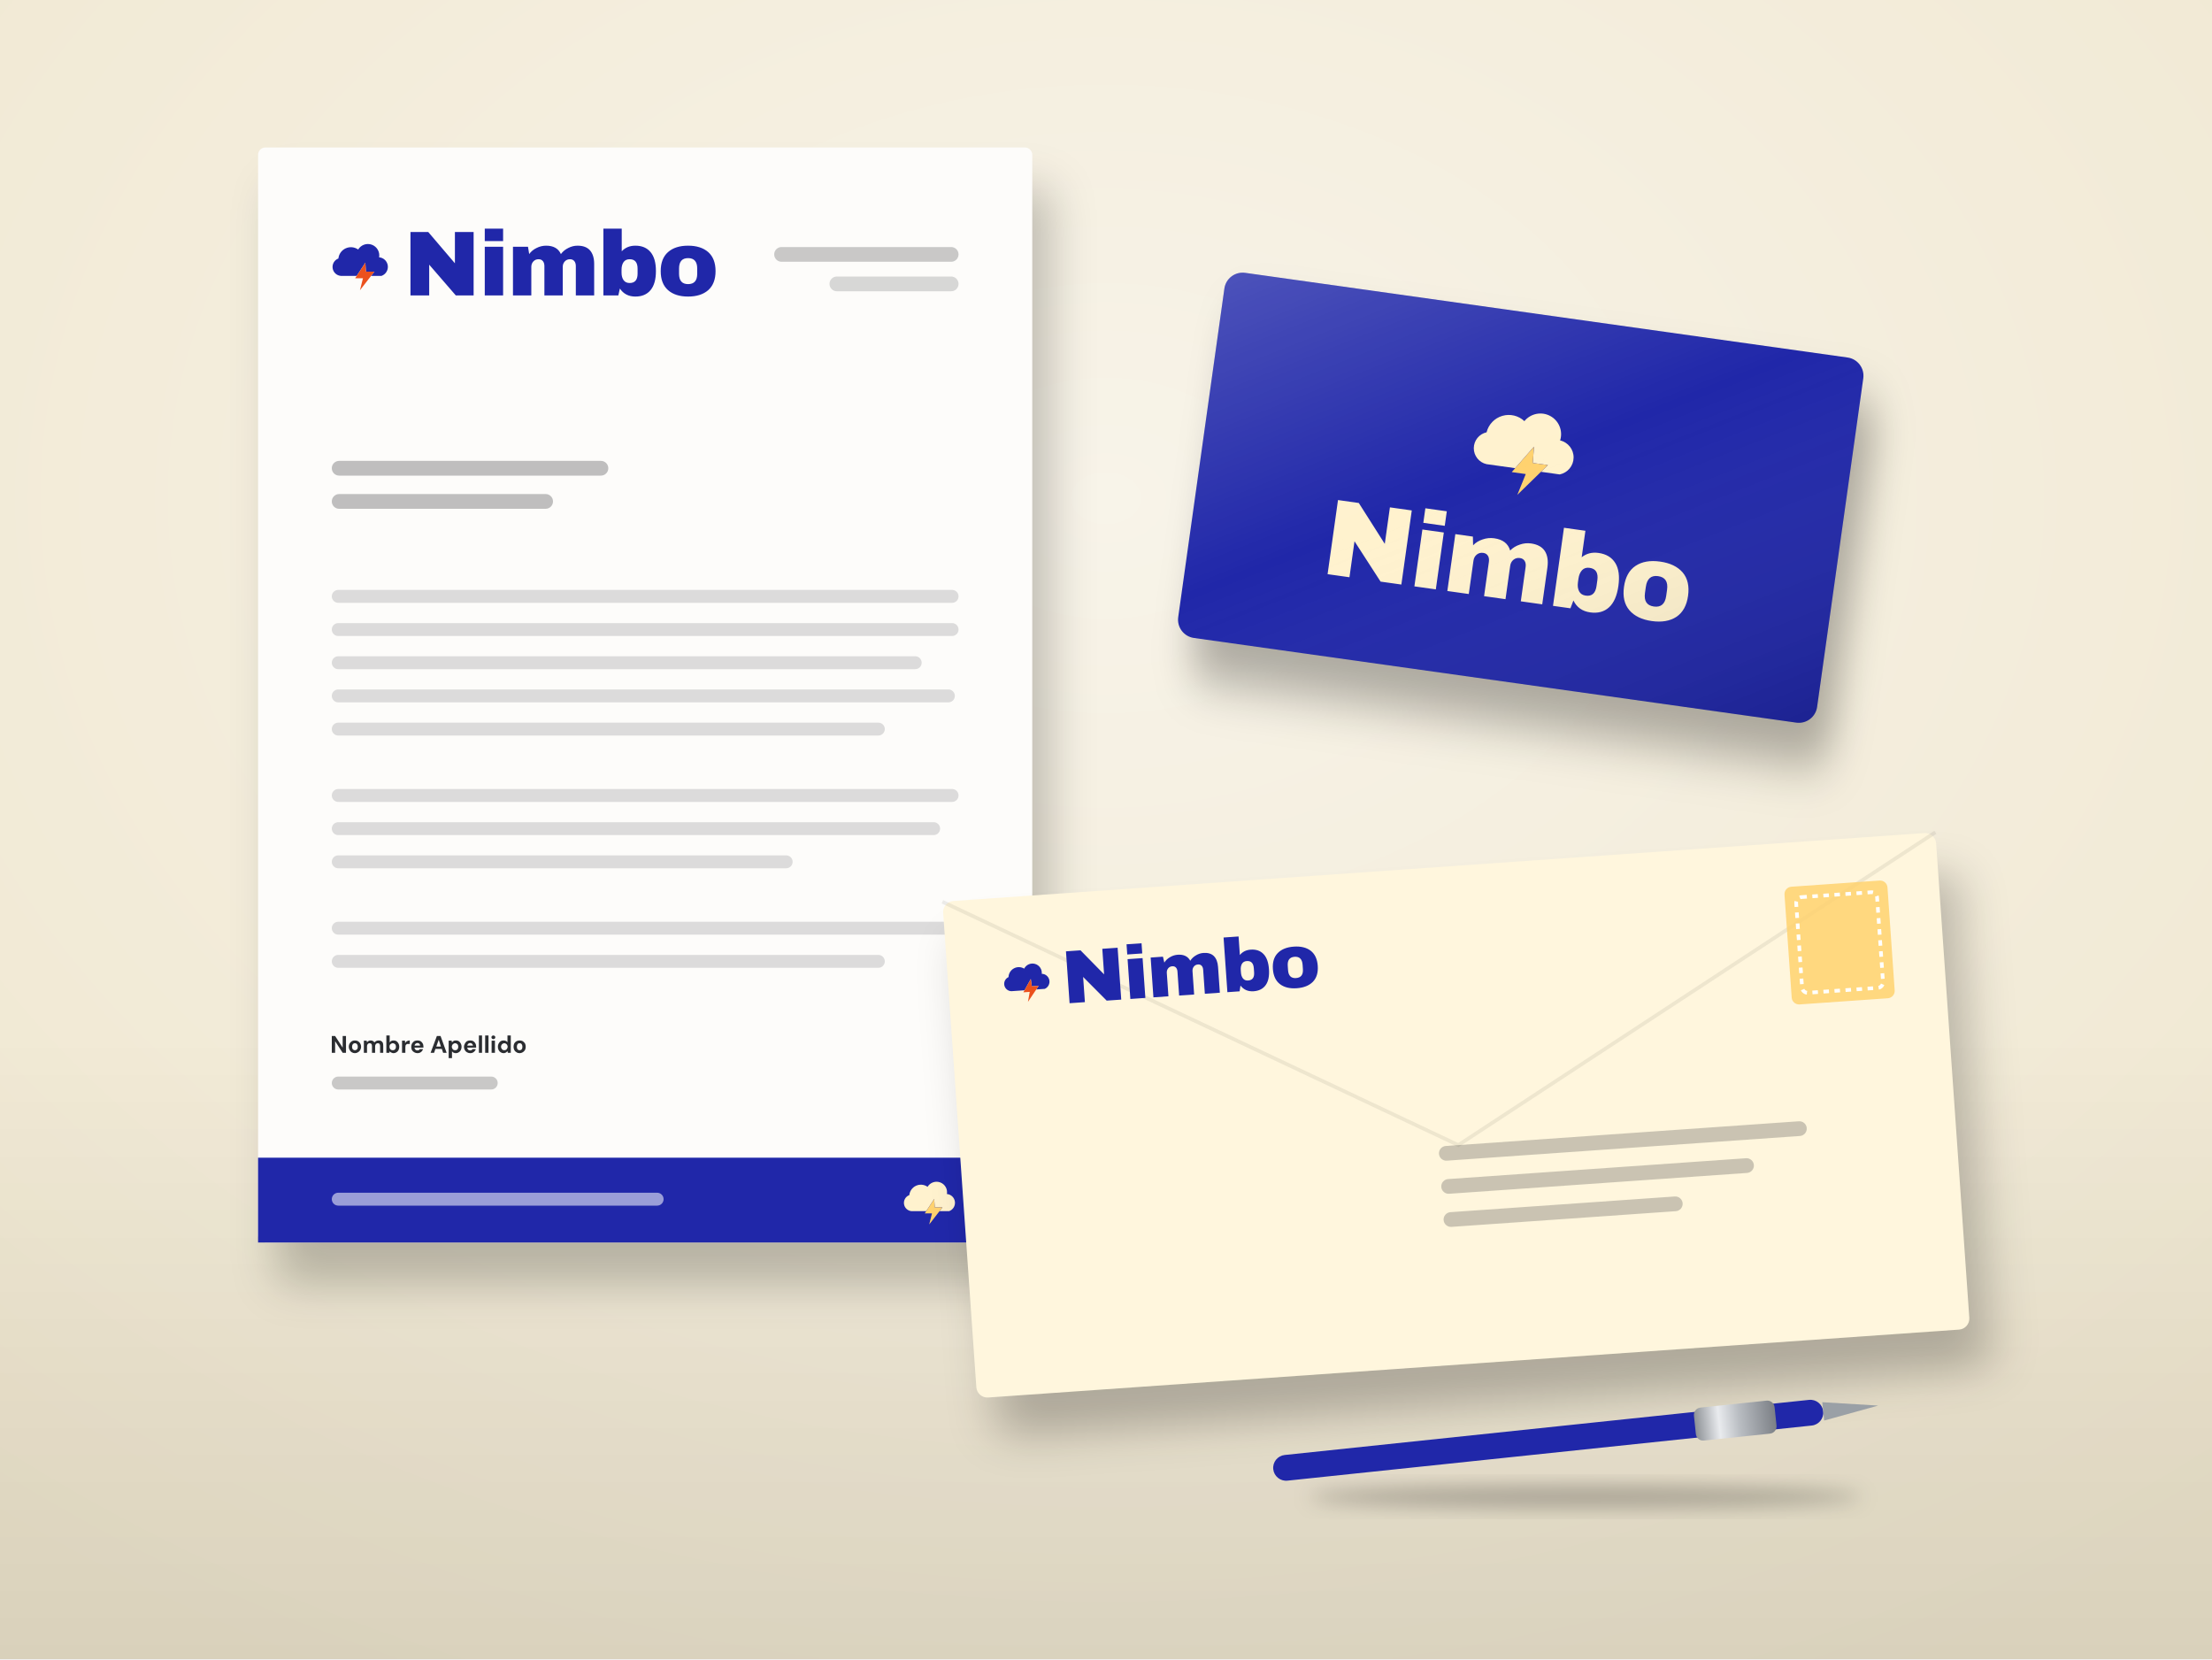
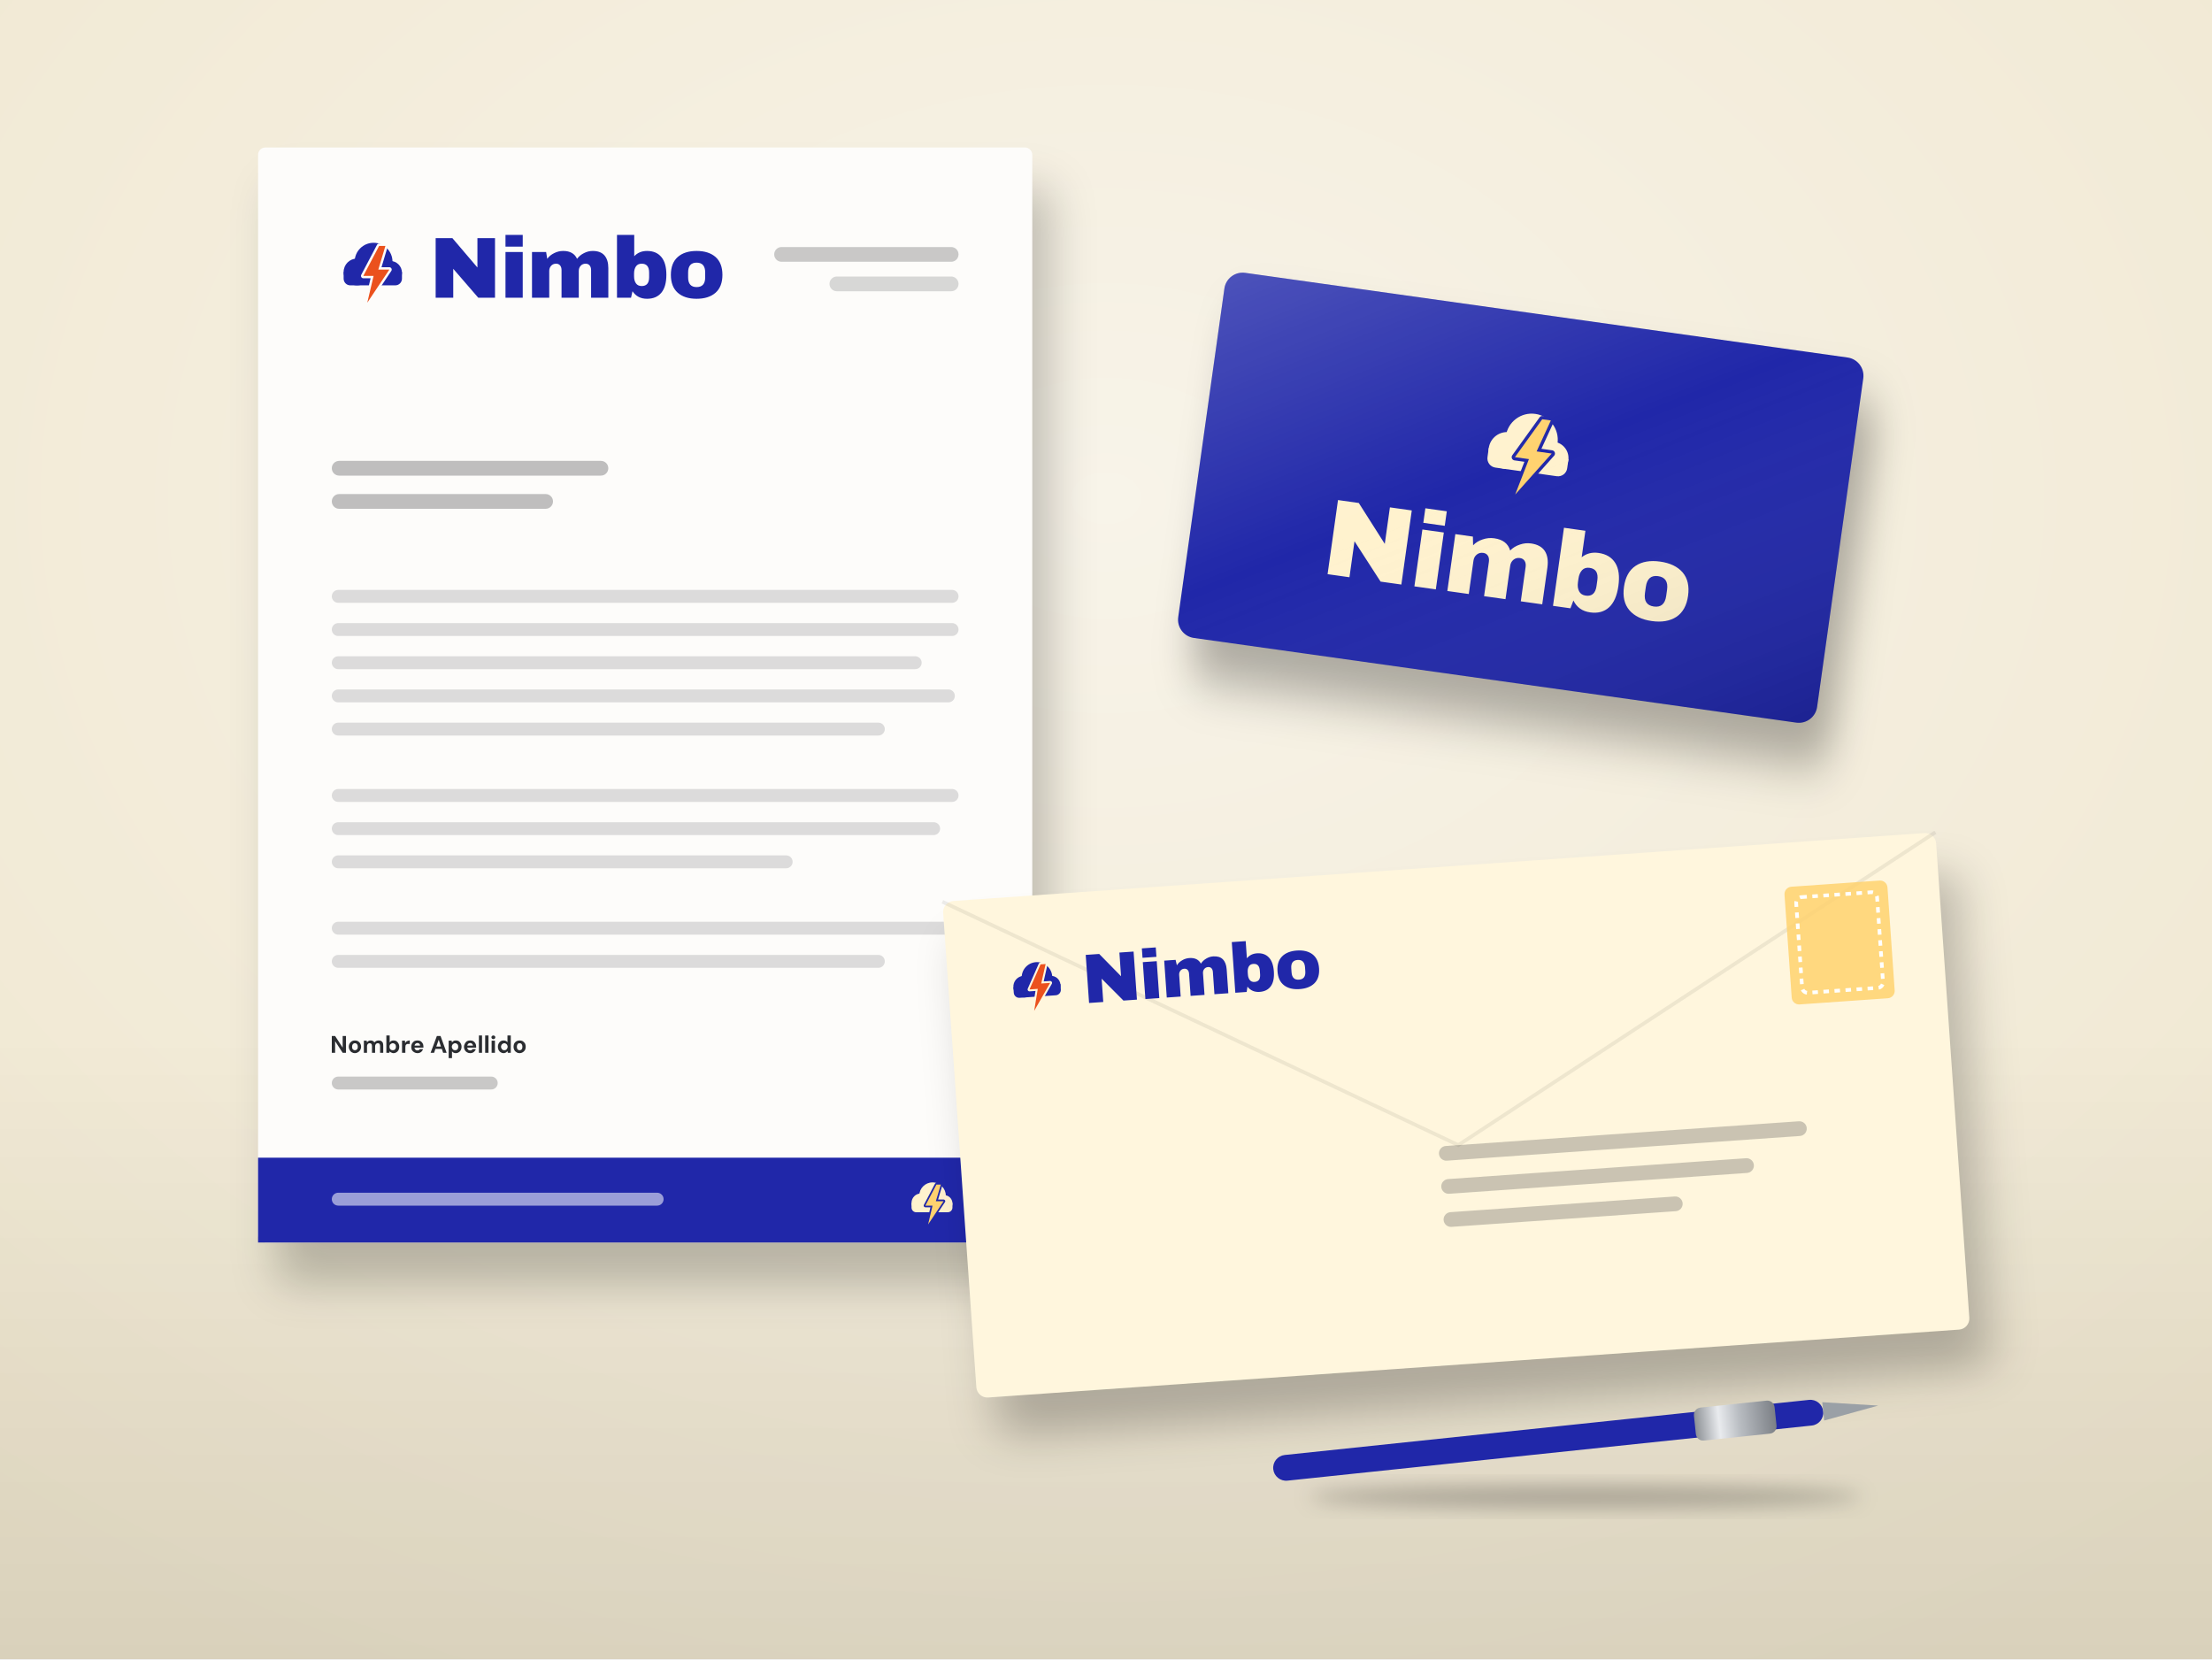
<svg xmlns="http://www.w3.org/2000/svg" viewBox="0 0 1200 900" width="1200" height="900">
  <defs>
    <filter id="b24" x="-50%" y="-50%" width="200%" height="200%">
      <feGaussianBlur stdDeviation="24" />
    </filter>
    <filter id="b12" x="-50%" y="-50%" width="200%" height="200%">
      <feGaussianBlur stdDeviation="12" />
    </filter>
    <filter id="b5" x="-50%" y="-50%" width="200%" height="200%">
      <feGaussianBlur stdDeviation="5" />
    </filter>
    <linearGradient id="cyl" x1="0" x2="1" y1="0" y2="0">
      <stop offset="0" stop-color="#000" stop-opacity=".34" />
      <stop offset=".1" stop-color="#000" stop-opacity=".1" />
      <stop offset=".28" stop-color="#fff" stop-opacity=".26" />
      <stop offset=".4" stop-color="#fff" stop-opacity="0" />
      <stop offset=".78" stop-color="#000" stop-opacity=".08" />
      <stop offset="1" stop-color="#000" stop-opacity=".36" />
    </linearGradient>
    <linearGradient id="sheen" x1="0" y1="0" x2="1" y2="1">
      <stop offset="0" stop-color="#fff" stop-opacity=".2" />
      <stop offset=".45" stop-color="#fff" stop-opacity="0" />
      <stop offset="1" stop-color="#000" stop-opacity=".14" />
    </linearGradient>
    <linearGradient id="vsh" x1="0" y1="0" x2="0" y2="1">
      <stop offset="0" stop-color="#fff" stop-opacity=".12" />
      <stop offset="1" stop-color="#000" stop-opacity=".16" />
    </linearGradient>
    <linearGradient id="metal" x1="0" x2="1">
      <stop offset="0" stop-color="#8d9196" />
      <stop offset=".3" stop-color="#e9ebee" />
      <stop offset=".55" stop-color="#b9bdc2" />
      <stop offset="1" stop-color="#7c8086" />
    </linearGradient>
    <linearGradient id="glassd" x1="0" y1="0" x2="1" y2="1">
      <stop offset="0" stop-color="#2b3644" />
      <stop offset=".5" stop-color="#18202a" />
      <stop offset="1" stop-color="#0d1218" />
    </linearGradient>
    <radialGradient id="spot" cx=".5" cy=".3" r=".8">
      <stop offset="0" stop-color="#fff" stop-opacity=".55" />
      <stop offset="1" stop-color="#fff" stop-opacity="0" />
    </radialGradient>
    <linearGradient id="floor" x1="0" y1="0" x2="0" y2="1">
      <stop offset="0" stop-color="#000" stop-opacity="0" />
      <stop offset="1" stop-color="#000" stop-opacity=".09" />
    </linearGradient>
  </defs>
  <rect width="1200" height="900" fill="#EFE6CE" />
  <rect width="1200" height="900" fill="url(#spot)" />
  <rect y="560" width="1200" height="340" fill="url(#floor)" />
  <rect x="150" y="102" width="420" height="594" rx="4" fill="#000" opacity="0.22" filter="url(#b12)" />
  <rect x="140" y="80" width="420" height="594" rx="4" fill="#FDFCFA" />
-   <g transform="translate(180 125.87)">
-     <g transform="scale(0.5)">
-       <g transform="translate(0 2.06)">
-         <g transform="scale(0.65)">
-           <mask id="k100" maskUnits="userSpaceOnUse" x="-50" y="-50" width="400" height="400">
-             <rect x="-50" y="-50" width="400" height="400" fill="#fff" />
-             <g fill="#000">
-               <path d="M56 48 39 74h13l-5 20 24-31H57z" fill="#000" />
-             </g>
-           </mask>
-           <g mask="url(#k100)">
-             <path d="M15 70a15 15 0 0 1-4-29 21 21 0 0 1 33-15 19 19 0 0 1 35 13 16 16 0 0 1 4 31Z" fill="#2027A9" />
+   <g transform="translate(180 124)">
+     <g transform="scale(0.47)">
+       <g transform="scale(0.91)">
+         <mask id="k41" maskUnits="userSpaceOnUse" x="-50" y="-50" width="400" height="400">
+           <rect x="-50" y="-50" width="400" height="400" fill="#fff" />
+           <g fill="#000">
+             <path d="M60 22 40 60h13L45 94l28-42H59l9-30z" fill="#000" />
+             <path d="M60 22 40 60h13L45 94l28-42H59l9-30z" fill="none" stroke="#000" stroke-width="6" stroke-linecap="round" stroke-linejoin="round" />
          </g>
-           <path d="M56 48 39 74h13l-5 20 24-31H57z" fill="#EB511D" />
+         </mask>
+         <g mask="url(#k41)">
+           <circle cx="32" cy="55" r="17" fill="#2027A9" />
+           <circle cx="53" cy="42" r="24" fill="#2027A9" />
+           <circle cx="74" cy="56" r="15" fill="#2027A9" />
+           <path d="M15 55h74v8.5a8.5 8.5 0 0 1-8.5 8.5h-57A8.5 8.5 0 0 1 15 63.5z" fill="#2027A9" />
        </g>
+         <path d="M60 22 40 60h13L45 94l28-42H59l9-30z" fill="#EB511D" />
      </g>
-       <g transform="translate(77.97 68.8)">
+       <g transform="translate(112.48 79.81)">
        <path fill="#2027A9" d="M56.6 0 27.7 -33.4V0H7.4V-68.8H26.7L55.6 -34.9V-68.8H75.9V0ZM88 -59V-72.5H107.9V-59ZM88 0V-52.8H107.9V0ZM206.7 -34.2V0H186.8V-31.8Q186.8 -35.2 185.2 -37.2Q183.5 -39.3 180.5 -39.3Q177 -39.3 174.8 -36.9Q172.6 -34.5 172.6 -31V0H152.7V-31.8Q152.7 -35.2 151.1 -37.2Q149.4 -39.3 146.4 -39.3Q142.9 -39.3 140.7 -36.9Q138.5 -34.5 138.5 -31V0H118.6V-52.8H134.9L136.2 -44.9Q139.2 -49.1 144.2 -51.5Q149.1 -54 154.6 -54Q166.5 -54 170.6 -44.9Q173.7 -49.1 178.6 -51.5Q183.4 -54 188.7 -54Q197.7 -54 202.2 -48.9Q206.7 -43.7 206.7 -34.2ZM251.4 -54Q262.1 -54 267.9 -47Q273.7 -40.1 273.7 -26.5Q273.7 -12.8 267.9 -5.8Q262.1 1.2 251.4 1.2Q240.4 1.2 234.6 -7.5L232.9 0H216.7V-72.5H236.6V-47.9Q242.3 -54 251.4 -54ZM236.4 -28V-24.7Q236.4 -19.7 238.6 -16.6Q240.8 -13.5 245.2 -13.5Q253.8 -13.5 253.8 -23.7V-29Q253.8 -39.3 245.2 -39.3Q240.8 -39.3 238.6 -36.2Q236.4 -33 236.4 -28ZM338.4 -26.4Q338.4 -12.9 330.5 -5.8Q322.5 1.2 308.6 1.2Q294.7 1.2 286.8 -5.8Q278.9 -12.8 278.9 -26.4Q278.9 -40 286.8 -47Q294.7 -54 308.6 -54Q322.5 -54 330.5 -47Q338.4 -39.9 338.4 -26.4ZM298.8 -29.2V-23.5Q298.8 -12.3 308.6 -12.3Q318.5 -12.3 318.5 -23.5V-29.2Q318.5 -40.5 308.6 -40.5Q298.8 -40.5 298.8 -29.2Z" />
      </g>
    </g>
  </g>
  <rect x="420" y="134" width="100" height="8" rx="4" fill="#2b2d31" opacity=".25" />
  <rect x="450" y="150" width="70" height="8" rx="4" fill="#2b2d31" opacity=".18" />
  <rect x="180" y="250" width="150" height="8" rx="4" fill="#2b2d31" opacity="0.3" />
  <rect x="180" y="268" width="120" height="8" rx="4" fill="#2b2d31" opacity="0.3" />
  <rect x="180" y="320" width="340" height="7" rx="3.5" fill="#2b2d31" opacity="0.16" />
  <rect x="180" y="338" width="340" height="7" rx="3.5" fill="#2b2d31" opacity="0.16" />
  <rect x="180" y="356" width="320" height="7" rx="3.5" fill="#2b2d31" opacity="0.16" />
  <rect x="180" y="374" width="338" height="7" rx="3.5" fill="#2b2d31" opacity="0.16" />
  <rect x="180" y="392" width="300" height="7" rx="3.5" fill="#2b2d31" opacity="0.16" />
  <rect x="180" y="410" width="0" height="7" rx="3.5" fill="#2b2d31" opacity="0.16" />
  <rect x="180" y="428" width="340" height="7" rx="3.5" fill="#2b2d31" opacity="0.16" />
  <rect x="180" y="446" width="330" height="7" rx="3.5" fill="#2b2d31" opacity="0.16" />
  <rect x="180" y="464" width="250" height="7" rx="3.5" fill="#2b2d31" opacity="0.16" />
  <rect x="180" y="482" width="0" height="7" rx="3.5" fill="#2b2d31" opacity="0.16" />
  <rect x="180" y="500" width="340" height="7" rx="3.5" fill="#2b2d31" opacity="0.16" />
  <rect x="180" y="518" width="300" height="7" rx="3.5" fill="#2b2d31" opacity="0.16" />
  <g transform="translate(179.1 571.1)">
    <path fill="#2b2d31" d="M0.9 0V-9.1H2.7L6.8 -2.8V-9.1H8.6V0H6.8L2.7 -6.3V0ZM13.4 0.2Q12.5 0.2 11.7 -0.3Q11 -0.7 10.6 -1.5Q10.1 -2.3 10.1 -3.3Q10.1 -4.3 10.6 -5.1Q11 -5.8 11.8 -6.3Q12.5 -6.7 13.4 -6.7Q14.4 -6.7 15.1 -6.3Q15.9 -5.8 16.3 -5.1Q16.8 -4.3 16.8 -3.3Q16.8 -2.3 16.3 -1.5Q15.9 -0.7 15.1 -0.3Q14.4 0.2 13.4 0.2ZM13.4 -1.4Q13.9 -1.4 14.2 -1.6Q14.6 -1.8 14.8 -2.2Q15 -2.6 15 -3.3Q15 -3.9 14.8 -4.3Q14.6 -4.8 14.2 -5Q13.9 -5.2 13.4 -5.2Q13 -5.2 12.7 -5Q12.3 -4.8 12.1 -4.3Q11.9 -3.9 11.9 -3.3Q11.9 -2.6 12.1 -2.2Q12.3 -1.8 12.7 -1.6Q13 -1.4 13.4 -1.4ZM18.3 0V-6.6H19.8L20 -5.7Q20.3 -6.1 20.8 -6.4Q21.3 -6.7 22 -6.7Q22.5 -6.7 22.8 -6.6Q23.2 -6.4 23.5 -6.2Q23.8 -6 24 -5.6Q24.4 -6.1 25 -6.4Q25.6 -6.7 26.3 -6.7Q27.1 -6.7 27.7 -6.4Q28.3 -6 28.6 -5.4Q28.8 -4.7 28.8 -3.8V0H27.1V-3.6Q27.1 -4.4 26.8 -4.8Q26.5 -5.2 25.9 -5.2Q25.4 -5.2 25.1 -5Q24.8 -4.8 24.6 -4.4Q24.4 -4 24.4 -3.5V0H22.7V-3.6Q22.7 -4.4 22.4 -4.8Q22.1 -5.2 21.4 -5.2Q21 -5.2 20.7 -5Q20.4 -4.8 20.2 -4.4Q20 -4 20 -3.5V0ZM34.4 0.2Q33.9 0.2 33.5 0Q33.1 -0.1 32.8 -0.3Q32.5 -0.6 32.3 -0.8L32.1 0H30.5V-9.4H32.3V-5.6Q32.6 -6.1 33.1 -6.4Q33.6 -6.7 34.4 -6.7Q35.3 -6.7 36 -6.3Q36.7 -5.8 37.1 -5Q37.5 -4.3 37.5 -3.3Q37.5 -2.3 37.1 -1.5Q36.7 -0.7 36 -0.3Q35.3 0.2 34.4 0.2ZM34 -1.4Q34.5 -1.4 34.9 -1.6Q35.3 -1.9 35.5 -2.3Q35.7 -2.7 35.7 -3.3Q35.7 -3.8 35.5 -4.3Q35.3 -4.7 34.9 -4.9Q34.5 -5.2 34 -5.2Q33.4 -5.2 33.1 -4.9Q32.7 -4.7 32.4 -4.3Q32.2 -3.8 32.2 -3.3Q32.2 -2.7 32.4 -2.3Q32.7 -1.8 33.1 -1.6Q33.4 -1.4 34 -1.4ZM39 0V-6.6H40.6L40.7 -5.3Q41 -5.8 41.3 -6.1Q41.7 -6.4 42.2 -6.5Q42.6 -6.7 43.2 -6.7V-4.8H42.6Q42.2 -4.8 41.9 -4.8Q41.5 -4.7 41.3 -4.5Q41 -4.3 40.9 -3.9Q40.8 -3.6 40.8 -3V0ZM47.4 0.2Q46.4 0.2 45.6 -0.3Q44.9 -0.7 44.4 -1.4Q44 -2.2 44 -3.2Q44 -4.2 44.4 -5Q44.9 -5.8 45.6 -6.3Q46.4 -6.7 47.4 -6.7Q48.3 -6.7 49.1 -6.3Q49.8 -5.8 50.2 -5.1Q50.6 -4.4 50.6 -3.5V-3.2Q50.6 -3 50.6 -2.8H45.7Q45.8 -2.4 46 -2.1Q46.2 -1.7 46.5 -1.5Q46.9 -1.3 47.4 -1.3Q47.8 -1.3 48.2 -1.5Q48.5 -1.7 48.6 -2H50.4Q50.2 -1.4 49.8 -0.9Q49.4 -0.4 48.8 -0.1Q48.1 0.2 47.4 0.2ZM45.8 -3.9H48.8Q48.8 -4.5 48.4 -4.9Q48 -5.3 47.4 -5.3Q46.9 -5.3 46.6 -5.1Q46.2 -4.9 46 -4.5Q45.8 -4.2 45.8 -3.9ZM54.5 0 57.9 -9.1H59.9L63.2 0H61.3L60.6 -2.1H57.1L56.4 0ZM60.1 -3.4 58.9 -7.1 57.6 -3.4ZM64.3 2.9V-6.6H65.9L66.1 -5.6Q66.3 -5.9 66.6 -6.2Q66.9 -6.4 67.3 -6.6Q67.7 -6.7 68.2 -6.7Q69.1 -6.7 69.8 -6.3Q70.5 -5.8 70.9 -5Q71.3 -4.3 71.3 -3.3Q71.3 -2.3 70.9 -1.5Q70.5 -0.7 69.8 -0.3Q69.1 0.2 68.2 0.2Q67.5 0.2 66.9 -0.1Q66.4 -0.4 66.1 -0.8V2.9ZM67.8 -1.4Q68.3 -1.4 68.7 -1.6Q69.1 -1.8 69.3 -2.3Q69.5 -2.7 69.5 -3.3Q69.5 -3.8 69.3 -4.3Q69.1 -4.7 68.7 -4.9Q68.3 -5.2 67.8 -5.2Q67.3 -5.2 66.9 -4.9Q66.5 -4.7 66.3 -4.3Q66 -3.8 66 -3.3Q66 -2.7 66.3 -2.3Q66.5 -1.8 66.9 -1.6Q67.3 -1.4 67.8 -1.4ZM76 0.2Q75 0.2 74.2 -0.3Q73.5 -0.7 73.1 -1.4Q72.6 -2.2 72.6 -3.2Q72.6 -4.2 73.1 -5Q73.5 -5.8 74.2 -6.3Q75 -6.7 76 -6.7Q77 -6.7 77.7 -6.3Q78.4 -5.8 78.8 -5.1Q79.2 -4.4 79.2 -3.5V-3.2Q79.2 -3 79.2 -2.8H74.4Q74.4 -2.4 74.6 -2.1Q74.8 -1.7 75.1 -1.5Q75.5 -1.3 76 -1.3Q76.5 -1.3 76.8 -1.5Q77.1 -1.7 77.2 -2H79Q78.9 -1.4 78.4 -0.9Q78 -0.4 77.4 -0.1Q76.8 0.2 76 0.2ZM74.4 -3.9H77.5Q77.4 -4.5 77 -4.9Q76.6 -5.3 76 -5.3Q75.5 -5.3 75.2 -5.1Q74.8 -4.9 74.6 -4.5Q74.5 -4.2 74.4 -3.9ZM80.7 0V-9.4H82.4V0ZM84.1 0V-9.4H85.9V0ZM87.6 0V-6.6H89.4V0ZM88.5 -7.4Q88.1 -7.4 87.8 -7.7Q87.5 -8 87.5 -8.4Q87.5 -8.9 87.8 -9.1Q88.1 -9.4 88.5 -9.4Q89 -9.4 89.3 -9.1Q89.6 -8.9 89.6 -8.4Q89.6 -8 89.3 -7.7Q89 -7.4 88.5 -7.4ZM94.1 0.2Q93.2 0.2 92.5 -0.3Q91.8 -0.7 91.4 -1.5Q91 -2.3 91 -3.3Q91 -4.3 91.4 -5Q91.8 -5.8 92.5 -6.3Q93.2 -6.7 94.1 -6.7Q94.8 -6.7 95.4 -6.4Q95.9 -6.2 96.2 -5.7V-9.4H98V0H96.4L96.2 -0.9Q96 -0.6 95.7 -0.4Q95.4 -0.1 95 0Q94.6 0.2 94.1 0.2ZM94.5 -1.4Q95 -1.4 95.4 -1.6Q95.8 -1.9 96 -2.3Q96.3 -2.7 96.3 -3.3Q96.3 -3.8 96 -4.3Q95.8 -4.7 95.4 -4.9Q95 -5.2 94.5 -5.2Q94 -5.2 93.6 -4.9Q93.2 -4.7 93 -4.3Q92.7 -3.8 92.7 -3.3Q92.7 -2.7 93 -2.3Q93.2 -1.9 93.6 -1.6Q94 -1.4 94.5 -1.4ZM102.8 0.2Q101.8 0.2 101.1 -0.3Q100.3 -0.7 99.9 -1.5Q99.5 -2.3 99.5 -3.3Q99.5 -4.3 99.9 -5.1Q100.3 -5.8 101.1 -6.3Q101.9 -6.7 102.8 -6.7Q103.7 -6.7 104.5 -6.3Q105.2 -5.8 105.7 -5.1Q106.1 -4.3 106.1 -3.3Q106.1 -2.3 105.7 -1.5Q105.2 -0.7 104.5 -0.3Q103.7 0.2 102.8 0.2ZM102.8 -1.4Q103.2 -1.4 103.6 -1.6Q103.9 -1.8 104.1 -2.2Q104.3 -2.6 104.3 -3.3Q104.3 -3.9 104.1 -4.3Q103.9 -4.8 103.6 -5Q103.2 -5.2 102.8 -5.2Q102.4 -5.2 102 -5Q101.7 -4.8 101.5 -4.3Q101.3 -3.9 101.3 -3.3Q101.3 -2.6 101.5 -2.2Q101.7 -1.8 102 -1.6Q102.4 -1.4 102.8 -1.4Z" />
  </g>
  <rect x="180" y="584" width="90" height="7" rx="3.5" fill="#2b2d31" opacity=".25" />
  <rect x="140" y="628" width="420" height="46" rx="0" fill="#2027A9" />
  <rect x="180" y="647" width="180" height="7" rx="3.5" fill="#FFFFFF" opacity=".55" />
  <g transform="translate(490 636)">
    <g transform="scale(0.3)">
-       <mask id="k101" maskUnits="userSpaceOnUse" x="-50" y="-50" width="400" height="400">
+       <mask id="k42" maskUnits="userSpaceOnUse" x="-50" y="-50" width="400" height="400">
        <rect x="-50" y="-50" width="400" height="400" fill="#fff" />
        <g fill="#000">
-           <path d="M56 48 39 74h13l-5 20 24-31H57z" fill="#000" />
+           <path d="M60 22 40 60h13L45 94l28-42H59l9-30z" fill="#000" />
+           <path d="M60 22 40 60h13L45 94l28-42H59l9-30z" fill="none" stroke="#000" stroke-width="6" stroke-linecap="round" stroke-linejoin="round" />
        </g>
      </mask>
-       <g mask="url(#k101)">
-         <path d="M15 70a15 15 0 0 1-4-29 21 21 0 0 1 33-15 19 19 0 0 1 35 13 16 16 0 0 1 4 31Z" fill="#FFF2CE" />
+       <g mask="url(#k42)">
+         <circle cx="32" cy="55" r="17" fill="#FFF2CE" />
+         <circle cx="53" cy="42" r="24" fill="#FFF2CE" />
+         <circle cx="74" cy="56" r="15" fill="#FFF2CE" />
+         <path d="M15 55h74v8.5a8.5 8.5 0 0 1-8.5 8.5h-57A8.5 8.5 0 0 1 15 63.5z" fill="#FFF2CE" />
      </g>
-       <path d="M56 48 39 74h13l-5 20 24-31H57z" fill="#FFD26F" />
+       <path d="M60 22 40 60h13L45 94l28-42H59l9-30z" fill="#FFD26F" />
    </g>
  </g>
  <g transform="translate(520 470)">
    <g transform="rotate(-4 270 135)">
      <rect x="10" y="22" width="540" height="270" rx="6" fill="#000" opacity="0.24" filter="url(#b12)" />
      <rect x="0" y="0" width="540" height="270" rx="6" fill="#FFF6DD" />
      <path d="M0 0 L270.0 151.2 L540 0" fill="none" stroke="#000" stroke-opacity=".07" stroke-width="2" />
-       <g transform="translate(30 31.51)">
-         <g transform="scale(0.41)">
-           <g transform="translate(0 2.06)">
-             <g transform="scale(0.65)">
-               <mask id="k102" maskUnits="userSpaceOnUse" x="-50" y="-50" width="400" height="400">
-                 <rect x="-50" y="-50" width="400" height="400" fill="#fff" />
-                 <g fill="#000">
-                   <path d="M56 48 39 74h13l-5 20 24-31H57z" fill="#000" />
-                 </g>
-               </mask>
-               <g mask="url(#k102)">
-                 <path d="M15 70a15 15 0 0 1-4-29 21 21 0 0 1 33-15 19 19 0 0 1 35 13 16 16 0 0 1 4 31Z" fill="#2027A9" />
+       <g transform="translate(30 30)">
+         <g transform="scale(0.38)">
+           <g transform="scale(0.91)">
+             <mask id="k43" maskUnits="userSpaceOnUse" x="-50" y="-50" width="400" height="400">
+               <rect x="-50" y="-50" width="400" height="400" fill="#fff" />
+               <g fill="#000">
+                 <path d="M60 22 40 60h13L45 94l28-42H59l9-30z" fill="#000" />
+                 <path d="M60 22 40 60h13L45 94l28-42H59l9-30z" fill="none" stroke="#000" stroke-width="6" stroke-linecap="round" stroke-linejoin="round" />
              </g>
-               <path d="M56 48 39 74h13l-5 20 24-31H57z" fill="#EB511D" />
+             </mask>
+             <g mask="url(#k43)">
+               <circle cx="32" cy="55" r="17" fill="#2027A9" />
+               <circle cx="53" cy="42" r="24" fill="#2027A9" />
+               <circle cx="74" cy="56" r="15" fill="#2027A9" />
+               <path d="M15 55h74v8.5a8.5 8.5 0 0 1-8.5 8.5h-57A8.5 8.5 0 0 1 15 63.5z" fill="#2027A9" />
            </g>
+             <path d="M60 22 40 60h13L45 94l28-42H59l9-30z" fill="#EB511D" />
          </g>
-           <g transform="translate(77.97 68.8)">
+           <g transform="translate(112.48 79.81)">
            <path fill="#2027A9" d="M56.6 0 27.7 -33.4V0H7.4V-68.8H26.7L55.6 -34.9V-68.8H75.9V0ZM88 -59V-72.5H107.9V-59ZM88 0V-52.8H107.9V0ZM206.7 -34.2V0H186.8V-31.8Q186.8 -35.2 185.2 -37.2Q183.5 -39.3 180.5 -39.3Q177 -39.3 174.8 -36.9Q172.6 -34.5 172.6 -31V0H152.7V-31.8Q152.7 -35.2 151.1 -37.2Q149.4 -39.3 146.4 -39.3Q142.9 -39.3 140.7 -36.9Q138.5 -34.5 138.5 -31V0H118.6V-52.8H134.9L136.2 -44.9Q139.2 -49.1 144.2 -51.5Q149.1 -54 154.6 -54Q166.5 -54 170.6 -44.9Q173.7 -49.1 178.6 -51.5Q183.4 -54 188.7 -54Q197.7 -54 202.2 -48.9Q206.7 -43.7 206.7 -34.2ZM251.4 -54Q262.1 -54 267.9 -47Q273.7 -40.1 273.7 -26.5Q273.7 -12.8 267.9 -5.8Q262.1 1.2 251.4 1.2Q240.4 1.2 234.6 -7.5L232.9 0H216.7V-72.5H236.6V-47.9Q242.3 -54 251.4 -54ZM236.4 -28V-24.7Q236.4 -19.7 238.6 -16.6Q240.8 -13.5 245.2 -13.5Q253.8 -13.5 253.8 -23.7V-29Q253.8 -39.3 245.2 -39.3Q240.8 -39.3 238.6 -36.2Q236.4 -33 236.4 -28ZM338.4 -26.4Q338.4 -12.9 330.5 -5.8Q322.5 1.2 308.6 1.2Q294.7 1.2 286.8 -5.8Q278.9 -12.8 278.9 -26.4Q278.9 -40 286.8 -47Q294.7 -54 308.6 -54Q322.5 -54 330.5 -47Q338.4 -39.9 338.4 -26.4ZM298.8 -29.2V-23.5Q298.8 -12.3 308.6 -12.3Q318.5 -12.3 318.5 -23.5V-29.2Q318.5 -40.5 308.6 -40.5Q298.8 -40.5 298.8 -29.2Z" />
          </g>
        </g>
      </g>
      <rect x="259.2" y="151.2" width="200" height="8" rx="4" fill="#2b2d31" opacity="0.25" />
      <rect x="259.2" y="169.2" width="170" height="8" rx="4" fill="#2b2d31" opacity="0.25" />
      <rect x="259.2" y="187.2" width="130" height="8" rx="4" fill="#2b2d31" opacity="0.25" />
      <rect x="456" y="24" width="56" height="64" rx="4" fill="#FFD26F" opacity=".85" />
      <rect x="462" y="30" width="44" height="52" rx="3" fill="none" stroke="#fff" stroke-width="2" stroke-dasharray="3 3" />
    </g>
  </g>
  <g transform="translate(650 170)">
    <g transform="rotate(8 175 100)">
      <rect x="10" y="22" width="350" height="200" rx="10" fill="#000" opacity="0.3" filter="url(#b12)" />
      <rect x="0" y="0" width="350" height="200" rx="10" fill="#2027A9" />
      <g transform="translate(77 43.24)">
        <g transform="scale(0.59)">
          <g transform="translate(115.62 0)">
            <g transform="scale(1)">
-               <mask id="k103" maskUnits="userSpaceOnUse" x="-50" y="-50" width="400" height="400">
+               <mask id="k44" maskUnits="userSpaceOnUse" x="-50" y="-50" width="400" height="400">
                <rect x="-50" y="-50" width="400" height="400" fill="#fff" />
                <g fill="#000">
-                   <path d="M56 48 39 74h13l-5 20 24-31H57z" fill="#000" />
+                   <path d="M60 22 40 60h13L45 94l28-42H59l9-30z" fill="#000" />
+                   <path d="M60 22 40 60h13L45 94l28-42H59l9-30z" fill="none" stroke="#000" stroke-width="6" stroke-linecap="round" stroke-linejoin="round" />
                </g>
              </mask>
-               <g mask="url(#k103)">
-                 <path d="M15 70a15 15 0 0 1-4-29 21 21 0 0 1 33-15 19 19 0 0 1 35 13 16 16 0 0 1 4 31Z" fill="#FFF2CE" />
+               <g mask="url(#k44)">
+                 <circle cx="32" cy="55" r="17" fill="#FFF2CE" />
+                 <circle cx="53" cy="42" r="24" fill="#FFF2CE" />
+                 <circle cx="74" cy="56" r="15" fill="#FFF2CE" />
+                 <path d="M15 55h74v8.5a8.5 8.5 0 0 1-8.5 8.5h-57A8.5 8.5 0 0 1 15 63.5z" fill="#FFF2CE" />
              </g>
-               <path d="M56 48 39 74h13l-5 20 24-31H57z" fill="#FFD26F" />
+               <path d="M60 22 40 60h13L45 94l28-42H59l9-30z" fill="#FFD26F" />
            </g>
          </g>
          <g transform="translate(-7.4 190.51)">
            <path fill="#FFF2CE" d="M56.6 0 27.7 -33.4V0H7.4V-68.8H26.7L55.6 -34.9V-68.8H75.9V0ZM88 -59V-72.5H107.9V-59ZM88 0V-52.8H107.9V0ZM206.7 -34.2V0H186.8V-31.8Q186.8 -35.2 185.2 -37.2Q183.5 -39.3 180.5 -39.3Q177 -39.3 174.8 -36.9Q172.6 -34.5 172.6 -31V0H152.7V-31.8Q152.7 -35.2 151.1 -37.2Q149.4 -39.3 146.4 -39.3Q142.9 -39.3 140.7 -36.9Q138.5 -34.5 138.5 -31V0H118.6V-52.8H134.9L136.2 -44.9Q139.2 -49.1 144.2 -51.5Q149.1 -54 154.6 -54Q166.5 -54 170.6 -44.9Q173.7 -49.1 178.6 -51.5Q183.4 -54 188.7 -54Q197.7 -54 202.2 -48.9Q206.7 -43.7 206.7 -34.2ZM251.4 -54Q262.1 -54 267.9 -47Q273.7 -40.1 273.7 -26.5Q273.7 -12.8 267.9 -5.8Q262.1 1.2 251.4 1.2Q240.4 1.2 234.6 -7.5L232.9 0H216.7V-72.5H236.6V-47.9Q242.3 -54 251.4 -54ZM236.4 -28V-24.7Q236.4 -19.7 238.6 -16.6Q240.8 -13.5 245.2 -13.5Q253.8 -13.5 253.8 -23.7V-29Q253.8 -39.3 245.2 -39.3Q240.8 -39.3 238.6 -36.2Q236.4 -33 236.4 -28ZM338.4 -26.4Q338.4 -12.9 330.5 -5.8Q322.5 1.2 308.6 1.2Q294.7 1.2 286.8 -5.8Q278.9 -12.8 278.9 -26.4Q278.9 -40 286.8 -47Q294.7 -54 308.6 -54Q322.5 -54 330.5 -47Q338.4 -39.9 338.4 -26.4ZM298.8 -29.2V-23.5Q298.8 -12.3 308.6 -12.3Q318.5 -12.3 318.5 -23.5V-29.2Q318.5 -40.5 308.6 -40.5Q298.8 -40.5 298.8 -29.2Z" />
          </g>
        </g>
      </g>
      <rect x="0" y="0" width="350" height="200" rx="10" fill="url(#sheen)" />
    </g>
  </g>
  <ellipse cx="860" cy="812" rx="150" ry="6" fill="#000" opacity="0.25" filter="url(#b5)" />
  <g transform="translate(690 790)">
    <g transform="rotate(-6 0 0)">
      <rect x="0" y="0" width="300" height="14" rx="7" fill="#2027A9" />
      <rect x="230" y="-2" width="44" height="18" rx="4" fill="url(#metal)" />
      <path d="M300 2 L330 7 L300 12 Z" fill="#9aa0a6" />
    </g>
  </g>
</svg>
